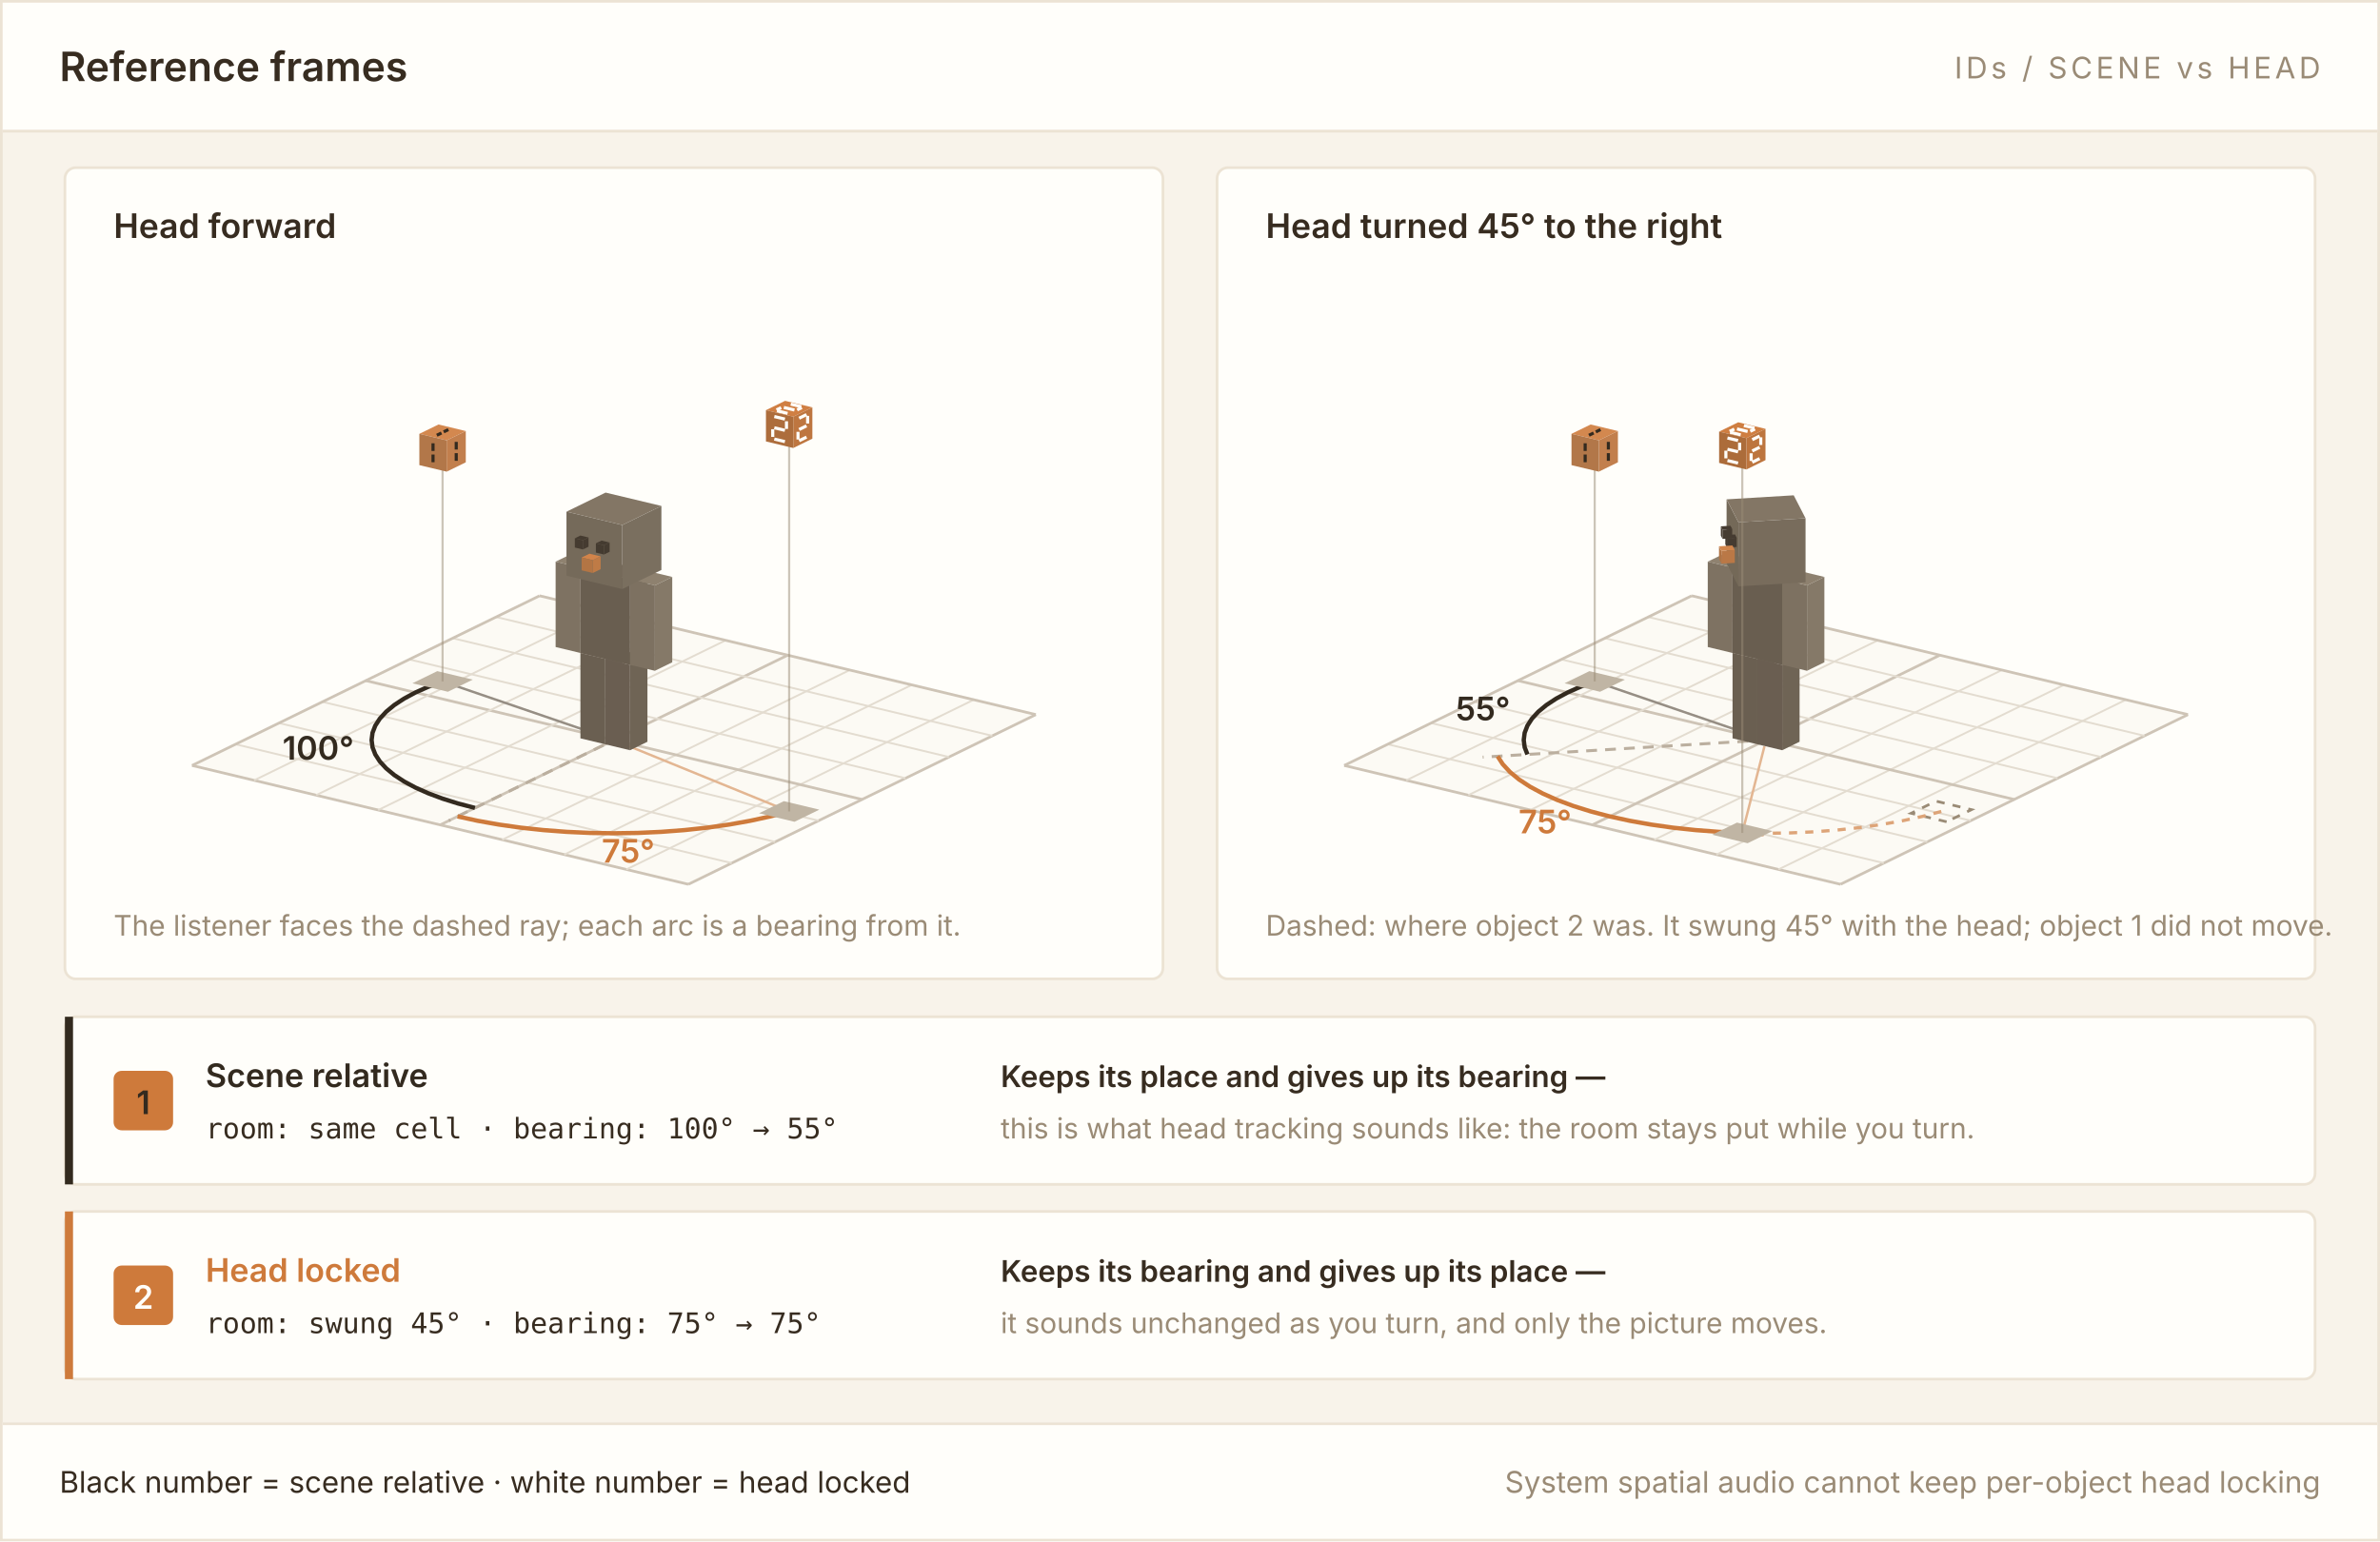
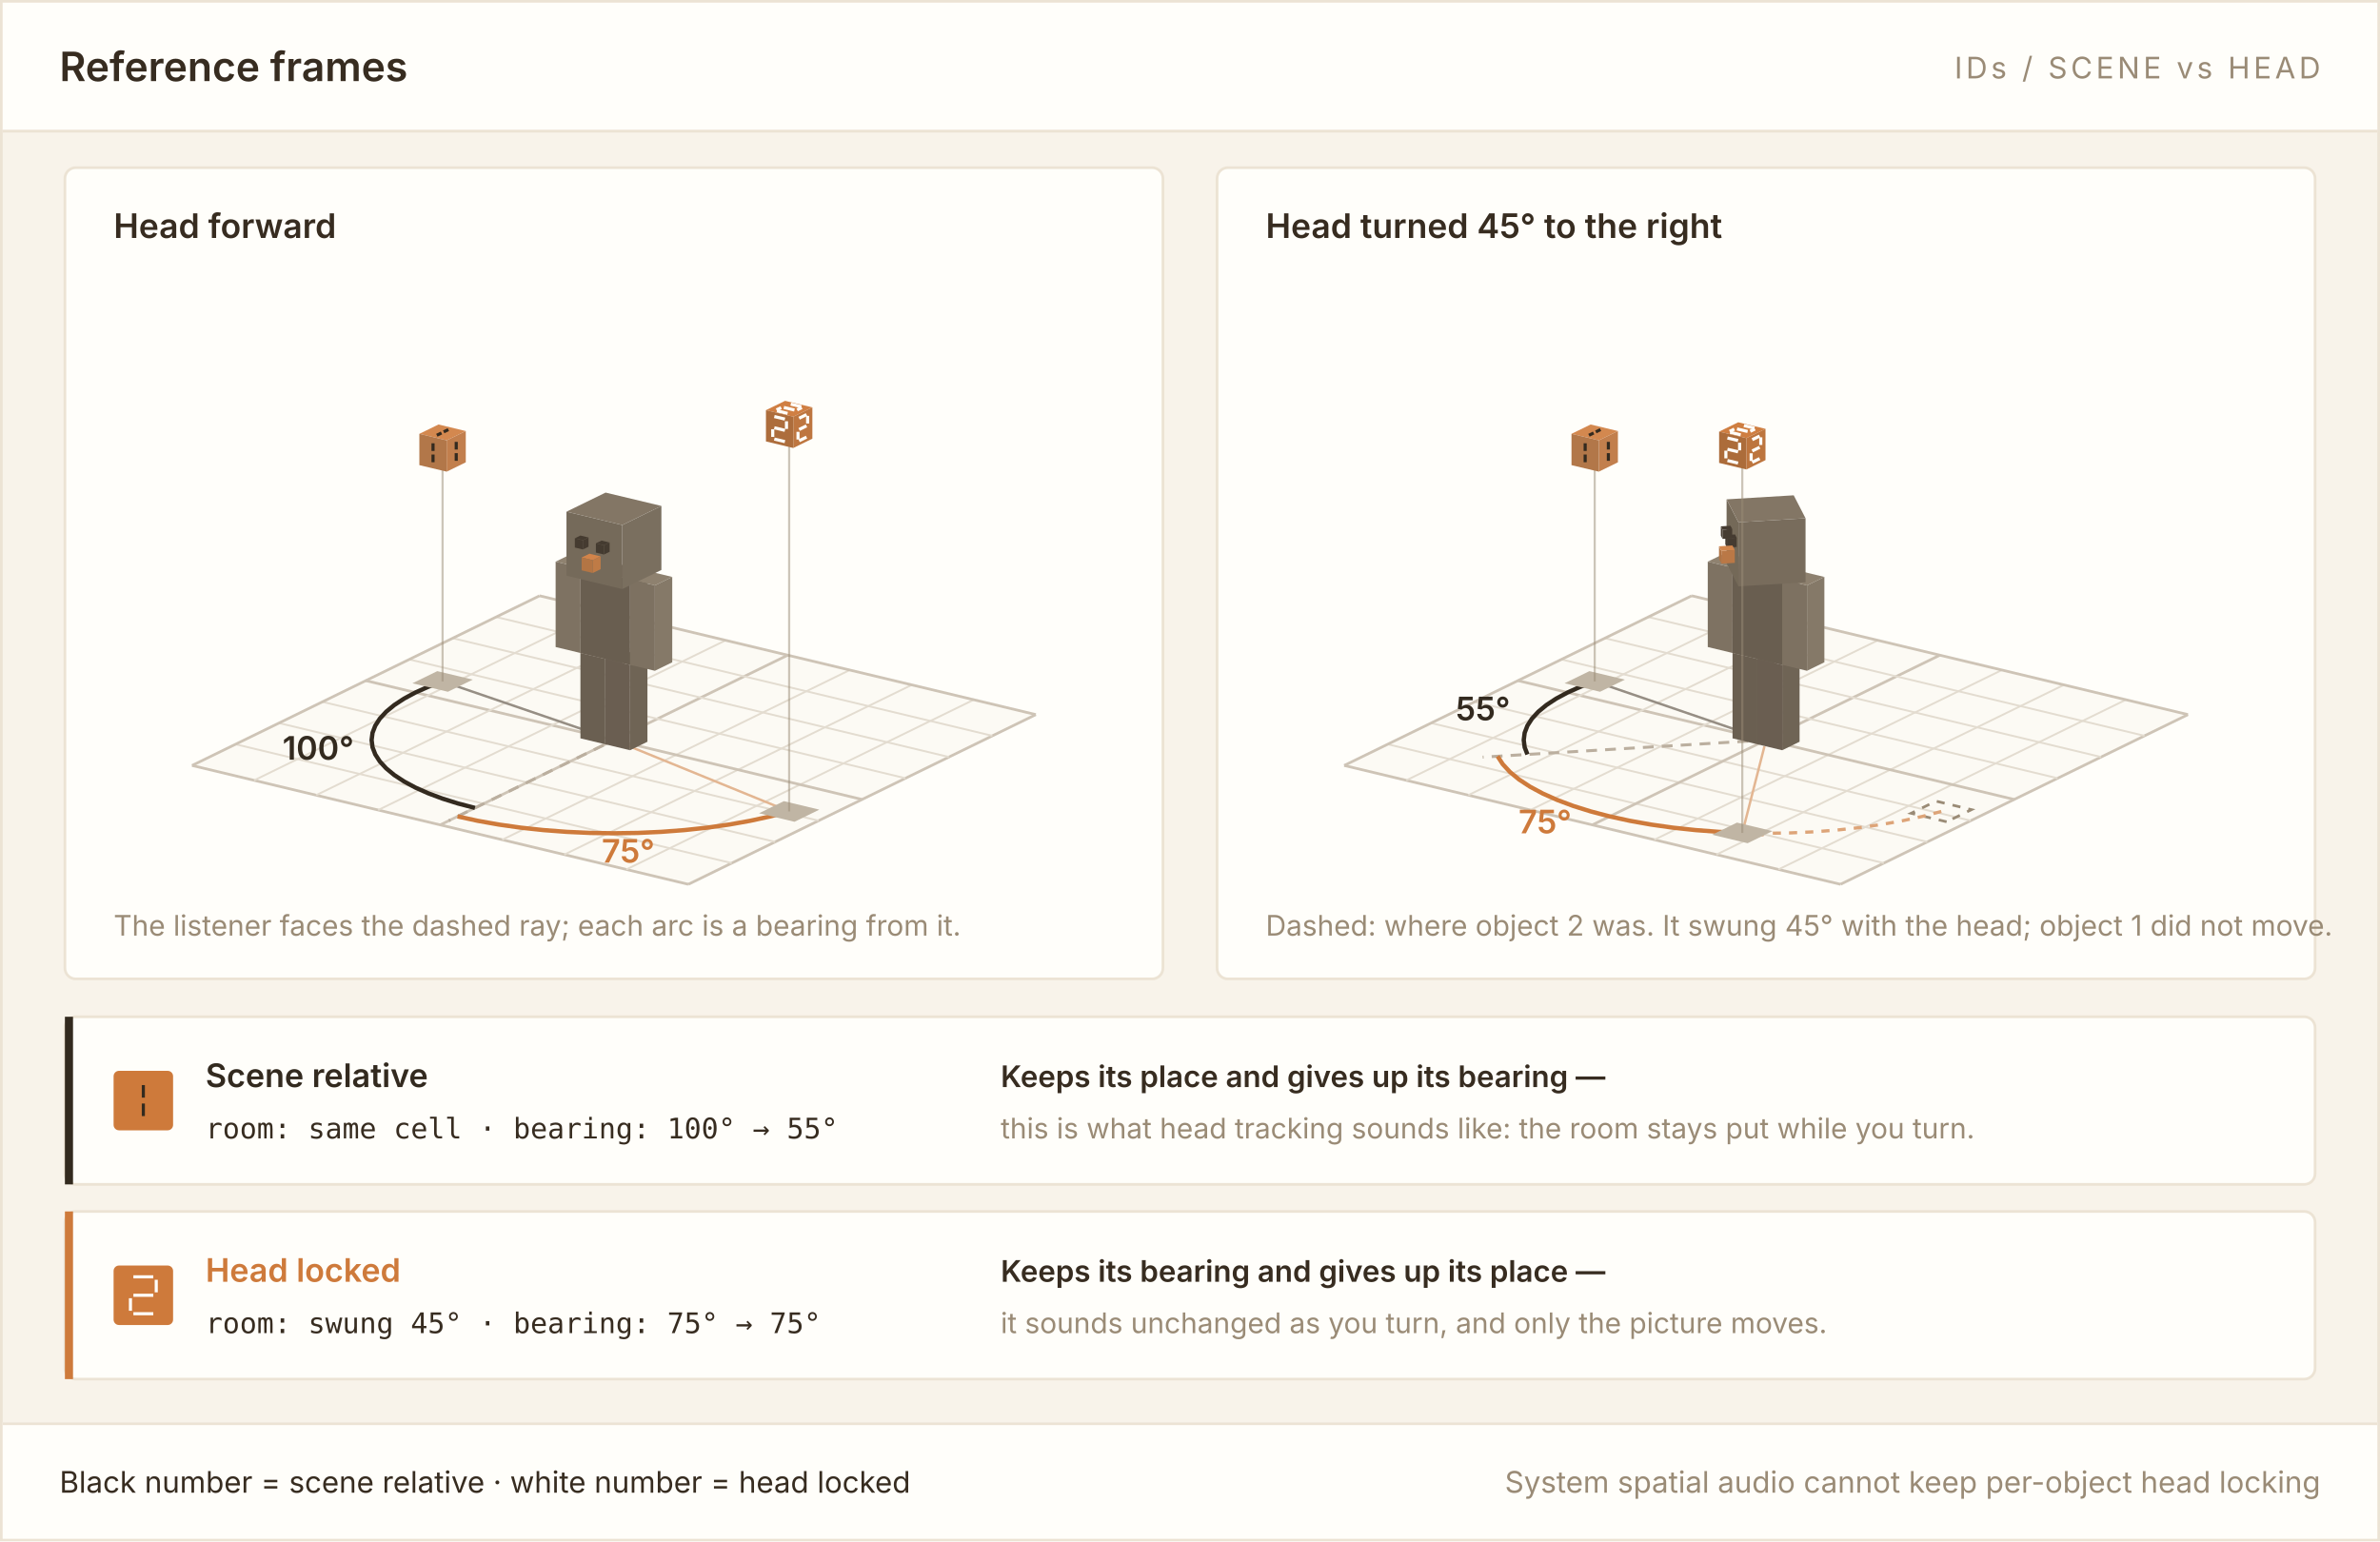
<svg xmlns="http://www.w3.org/2000/svg" width="880" height="570" aria-labelledby="title desc" viewBox="0 0 880 570">
  <style>.n{fill:none;stroke:#332a1f;stroke-width:1.15}.w .n{stroke:#fffefa}</style>
  <g font-family="-apple-system,BlinkMacSystemFont,Segoe UI,sans-serif">
    <path fill="#f8f3ea" stroke="#ece3d4" d="M.5.5h879v569H.5Z" />
    <path fill="#fffefa" d="M1 1h878v47H1Zm0 525h878v43H1Z" />
    <path stroke="#ece3d4" d="M1 48.5h878M1 526.5h878" />
    <text x="22" y="30" fill="#372c20" font-size="15" font-weight="600">Reference frames</text>
    <text x="858" y="29" fill="#9a8b76" font-size="11" letter-spacing="1.3" text-anchor="end">IDs / SCENE vs HEAD</text>
    <rect width="406" height="300" x="24" y="62" fill="#fffefa" stroke="#ece3d4" rx="4" />
    <text x="42" y="88" fill="#372c20" font-size="12.5" font-weight="600">Head forward</text>
    <g transform="translate(227 200)">
      <path fill="#fcfaf4" d="m27.5 127.02-183.49-43.94L-27.5 20.32l183.49 43.94z" />
      <path fill="none" stroke="#cec4b6" d="m27.5 127.02 128.49-62.76" />
      <path fill="none" stroke="#cec4b6" d="m27.5 127.02-183.49-43.94" />
      <path fill="none" stroke="#e3dcd0" stroke-width=".7" d="m4.57 121.53 128.48-62.76" />
      <path fill="none" stroke="#e3dcd0" stroke-width=".7" d="m43.56 119.18-183.49-43.95" />
      <path fill="none" stroke="#e3dcd0" stroke-width=".7" d="m-18.37 116.04 128.48-62.76" />
      <path fill="none" stroke="#e3dcd0" stroke-width=".7" d="m59.62 111.33-183.49-43.94" />
      <path fill="none" stroke="#e3dcd0" stroke-width=".7" d="M-41.3 110.54 87.18 47.79" />
      <path fill="none" stroke="#e3dcd0" stroke-width=".7" d="m75.68 103.49-183.49-43.95" />
      <path fill="none" stroke="#cec4b6" d="M-64.24 105.05 64.24 42.29" />
      <path fill="none" stroke="#cec4b6" d="M91.75 95.64-91.75 51.7" />
      <path fill="none" stroke="#e3dcd0" stroke-width=".7" d="M-87.18 99.56 41.3 36.8" />
      <path fill="none" stroke="#e3dcd0" stroke-width=".7" d="M107.81 87.8-75.68 43.86" />
      <path fill="none" stroke="#e3dcd0" stroke-width=".7" d="M-110.11 94.06 18.37 31.31" />
      <path fill="none" stroke="#e3dcd0" stroke-width=".7" d="M123.87 79.95-59.62 36.01" />
      <path fill="none" stroke="#e3dcd0" stroke-width=".7" d="M-133.05 88.57-4.57 25.81" />
      <path fill="none" stroke="#e3dcd0" stroke-width=".7" d="M139.93 72.11-43.56 28.17" />
      <path fill="none" stroke="#cec4b6" d="M-155.99 83.08-27.5 20.32" />
      <path fill="none" stroke="#cec4b6" d="M155.99 64.26-27.5 20.32" />
      <path fill="none" stroke="#bbaf9f" stroke-dasharray="4 3" stroke-width="1.1" d="m-3.85 75.55-57.18 27.93" />
      <path fill="none" stroke="#332a1f" stroke-width="1.6" d="m-51.39 98.77-6.2-1.62-5.77-1.81-5.28-1.97-4.76-2.12-4.2-2.26-3.61-2.37-2.99-2.47-2.35-2.55-1.69-2.61-1.02-2.65-.34-2.67.34-2.67 1.02-2.65 1.69-2.61 2.35-2.55 2.99-2.47 3.61-2.37 4.2-2.26 4.76-2.12 5.28-1.97" />
      <path fill="none" stroke="#968e84" stroke-width=".9" d="M-4.75 72.05-63.36 52" />
      <path fill="none" stroke="#ce7a3b" stroke-width="1.6" d="m-57.82 101.91 7.42 1.62 7.8 1.39 8.12 1.15 8.39.9 8.59.65 8.71.4 8.79.13 8.79-.13 8.71-.4 8.59-.65 8.39-.9 8.12-1.15 7.8-1.39 7.42-1.62 6.97-1.83" />
      <path fill="none" stroke="#e3b692" stroke-width=".9" d="m4.32 75.43 60.47 24.65" />
      <path fill="#75695a" d="m3.21 40.53-9.17-2.2-6.43 3.14 9.18 2.2z" />
      <path fill="#6f6456" d="m-3.21 75.24 6.42-3.14V40.53l-6.42 3.14z" />
      <path fill="#6a5f51" d="m-12.39 73.04 9.18 2.2V43.67l-9.18-2.2z" />
      <path fill="#8f8270" d="m-5.96 6.76-9.18-2.2-6.42 3.14 9.17 2.2z" />
      <path fill="#867a69" d="m-12.39 41.47 6.43-3.14V6.76l-6.43 3.14z" />
      <path fill="#7e7262" d="m-21.56 39.27 9.17 2.2V9.9l-9.17-2.2z" />
      <path fill="#74695a" d="m12.39 42.73-9.18-2.2-6.42 3.14 9.17 2.19z" />
      <path fill="#6f6455" d="m5.96 77.44 6.43-3.14V42.73l-6.43 3.13z" />
      <path fill="#6a5e51" d="m-3.21 75.24 9.17 2.2V45.86l-9.17-2.19z" />
      <path fill="#746859" d="M12.39 11.15-5.96 6.76l-6.43 3.14 18.35 4.39z" />
      <path fill="#6e6355" d="m5.96 45.86 6.43-3.13V11.15l-6.43 3.14z" />
      <path fill="#695e50" d="m-12.39 41.47 18.35 4.39V14.29L-12.39 9.9z" />
      <path fill="#8e816f" d="m21.56 13.35-9.17-2.2-6.43 3.14 9.18 2.2z" />
      <path fill="#857968" d="m15.14 48.06 6.42-3.14V13.35l-6.42 3.14z" />
      <path fill="#7d7161" d="m5.96 45.86 9.18 2.2V16.49l-9.18-2.2z" />
      <path fill="#837665" d="m3.09-5.84-20.64-4.94 14.46-7.06 20.64 4.94z" />
      <path fill="#7a6f5f" d="M3.09 17.84V-5.84l14.46-7.06v23.68z" />
      <path fill="#756a5a" d="m3.09 17.84-20.64-4.94v-23.68L3.09-5.84z" />
      <path fill="#443b30" d="M-3.68 1.64-6.67.93l2.09-1.02 2.98.71z" />
      <path fill="#443b30" d="M-3.68 5.07V1.64L-1.6.62v3.43z" />
      <path fill="#443b30" d="m-3.68 5.07-2.99-.72V.93l2.99.71z" />
      <path fill="#453b30" d="m-11.48-.22-2.98-.72 2.08-1.02 2.99.72z" />
      <path fill="#453b30" d="M-11.48 3.2V-.22l2.09-1.02v3.42z" />
      <path fill="#453b30" d="m-11.48 3.2-2.98-.72V-.94l2.98.72z" />
      <path fill="#d2844a" d="m-7.81 7.16-4.13-.99 2.89-1.41 4.13.99z" />
      <path fill="#bf7b46" d="M-7.81 11.9V7.16l2.89-1.41v4.73z" />
      <path fill="#b37544" d="m-7.81 11.9-4.13-.99V6.17l4.13.99z" />
      <path fill="#c0b5a4" d="m-61.39 55.82-13.12-3.14 9.19-4.49 13.12 3.14z" />
      <path fill="none" stroke="#9a8b76" stroke-width=".8" d="M-63.36-28.51V52" opacity=".5" />
      <path fill="#d3884f" d="m-54.78-40.6-10.09-2.42-7.07 3.45 10.1 2.42z" />
      <path d="m-65.49-39.04 1.73-.85" class="n" />
      <path d="m-62.95-40.29 1.73-.84" class="n" />
      <path fill="#c27f4d" d="m-61.84-25.58 7.06-3.45V-40.6l-7.06 3.45z" />
      <path d="M-58.31-36.59v2.83" class="n" />
      <path d="M-58.31-32.42v2.83" class="n" />
      <path fill="#b27749" d="m-71.94-27.99 10.1 2.41v-11.57l-10.1-2.42z" />
      <path d="M-66.89-36.07v2.83" class="n" />
      <path d="M-66.89-31.91v2.84" class="n" />
      <path fill="#c0b5a4" d="m66.76 103.9-13.12-3.15 9.19-4.48 13.12 3.14z" />
      <path fill="none" stroke="#9a8b76" stroke-width=".8" d="M64.79-37.26v137.34" opacity=".5" />
      <g class="w">
        <path fill="#d07f43" d="m73.37-49.36-10.09-2.41-7.07 3.45 10.1 2.41z" />
        <path d="m64.21-47.13-3.92-.94" class="n" />
        <path d="m60.11-48.41 1.73-.84" class="n" />
        <path d="m66.75-48.37-3.92-.94" class="n" />
        <path d="m67.74-48.43 1.73-.85" class="n" />
        <path d="m69.3-49.61-3.92-.94" class="n" />
        <path fill="#be7640" d="m66.31-34.33 7.06-3.45v-11.58l-7.06 3.45z" />
        <path d="m68.47-45.34 2.74-1.34" class="n" />
        <path d="M71.62-46.21v2.83" class="n" />
        <path d="m68.47-41.17 2.74-1.34" class="n" />
        <path d="M68.06-40.31v2.84" class="n" />
        <path d="m68.47-37.01 2.74-1.34" class="n" />
        <path fill="#ad6d3c" d="m56.21-36.75 10.1 2.42v-11.58l-10.1-2.41z" />
        <path d="m59.3-45.96 3.92.94" class="n" />
        <path d="M63.8-44.22v2.84" class="n" />
        <path d="m59.3-41.8 3.92.94" class="n" />
        <path d="M58.72-41.27v2.84" class="n" />
        <path d="m59.3-37.63 3.92.94" class="n" />
      </g>
    </g>
    <text x="117.66" y="280.94" fill="#332a1f" font-size="12" font-weight="600" text-anchor="middle">100°</text>
    <text x="232.28" y="319" fill="#ce7a3b" font-size="12" font-weight="600" text-anchor="middle">75°</text>
    <text x="42" y="346" fill="#9a8b76" font-size="10.5">The listener faces the dashed ray; each arc is a bearing from it.</text>
    <rect width="406" height="300" x="450" y="62" fill="#fffefa" stroke="#ece3d4" rx="4" />
    <text x="468" y="88" fill="#372c20" font-size="12.5" font-weight="600">Head turned 45° to the right</text>
    <g transform="translate(653 200)">
      <path fill="#fcfaf4" d="m27.5 127.02-183.49-43.94L-27.5 20.32l183.49 43.94z" />
      <path fill="none" stroke="#cec4b6" d="m27.5 127.02 128.49-62.76" />
      <path fill="none" stroke="#cec4b6" d="m27.5 127.02-183.49-43.94" />
      <path fill="none" stroke="#e3dcd0" stroke-width=".7" d="m4.57 121.53 128.48-62.76" />
      <path fill="none" stroke="#e3dcd0" stroke-width=".7" d="m43.56 119.18-183.49-43.95" />
      <path fill="none" stroke="#e3dcd0" stroke-width=".7" d="m-18.37 116.04 128.48-62.76" />
      <path fill="none" stroke="#e3dcd0" stroke-width=".7" d="m59.62 111.33-183.49-43.94" />
      <path fill="none" stroke="#e3dcd0" stroke-width=".7" d="M-41.3 110.54 87.18 47.79" />
      <path fill="none" stroke="#e3dcd0" stroke-width=".7" d="m75.68 103.49-183.49-43.95" />
      <path fill="none" stroke="#cec4b6" d="M-64.24 105.05 64.24 42.29" />
      <path fill="none" stroke="#cec4b6" d="M91.75 95.64-91.75 51.7" />
      <path fill="none" stroke="#e3dcd0" stroke-width=".7" d="M-87.18 99.56 41.3 36.8" />
      <path fill="none" stroke="#e3dcd0" stroke-width=".7" d="M107.81 87.8-75.68 43.86" />
      <path fill="none" stroke="#e3dcd0" stroke-width=".7" d="M-110.11 94.06 18.37 31.31" />
      <path fill="none" stroke="#e3dcd0" stroke-width=".7" d="M123.87 79.95-59.62 36.01" />
      <path fill="none" stroke="#e3dcd0" stroke-width=".7" d="M-133.05 88.57-4.57 25.81" />
      <path fill="none" stroke="#e3dcd0" stroke-width=".7" d="M139.93 72.11-43.56 28.17" />
      <path fill="none" stroke="#cec4b6" d="M-155.99 83.08-27.5 20.32" />
      <path fill="none" stroke="#cec4b6" d="M155.99 64.26-27.5 20.32" />
      <path fill="none" stroke="#bbaf9f" stroke-dasharray="4 3" stroke-width="1.1" d="m-6.62 74.07-98.16 5.92" />
      <path fill="none" stroke="#332a1f" stroke-width="1.6" d="m-88.24 78.99-1.02-2.65-.34-2.67.34-2.67 1.02-2.65 1.69-2.61 2.35-2.55 2.99-2.47 3.61-2.37 4.2-2.26 4.76-2.12 5.28-1.97" />
      <path fill="none" stroke="#968e84" stroke-width=".9" d="M-4.75 72.05-63.36 52" />
      <path fill="none" stroke="#ce7a3b" stroke-width="1.6" d="m-99.27 79.66 1.9 2.93 2.65 2.87 3.36 2.78 4.06 2.67 4.73 2.54 5.35 2.38 5.94 2.22 6.49 2.03 6.97 1.83 7.42 1.62 7.8 1.39 8.12 1.15 8.39.9 8.59.65 8.71.4" />
      <path fill="none" stroke="#e3b692" stroke-width=".9" d="m-.59 75.96-8.2 32.06" />
      <path fill="none" stroke="#9a8b76" stroke-dasharray="3 3" d="m66.76 103.9-13.12-3.15 9.19-4.48 13.12 3.14z" />
      <path fill="none" stroke="#dda478" stroke-dasharray="3 3" stroke-width="1.2" d="m64.79 100.08-6.97 1.83-7.42 1.62-7.8 1.39-8.12 1.15-8.39.9-8.59.65-8.71.4-8.79.13-8.79-.13" />
      <path fill="none" stroke="#d6925e" stroke-width="2.2" d="m-.88 108.15-7.91-.13" />
      <path fill="#75695a" d="m3.21 40.53-9.17-2.2-6.43 3.14 9.18 2.2z" />
      <path fill="#6f6456" d="m-3.21 75.24 6.42-3.14V40.53l-6.42 3.14z" />
      <path fill="#6a5f51" d="m-12.39 73.04 9.18 2.2V43.67l-9.18-2.2z" />
      <path fill="#8f8270" d="m-5.96 6.76-9.18-2.2-6.42 3.14 9.17 2.2z" />
      <path fill="#867a69" d="m-12.39 41.47 6.43-3.14V6.76l-6.43 3.14z" />
      <path fill="#7e7262" d="m-21.56 39.27 9.17 2.2V9.9l-9.17-2.2z" />
      <path fill="#74695a" d="m12.39 42.73-9.18-2.2-6.42 3.14 9.17 2.19z" />
      <path fill="#6f6455" d="m5.96 77.44 6.43-3.14V42.73l-6.43 3.13z" />
      <path fill="#6a5e51" d="m-3.21 75.24 9.17 2.2V45.86l-9.17-2.19z" />
      <path fill="#746859" d="M12.39 11.15-5.96 6.76l-6.43 3.14 18.35 4.39z" />
      <path fill="#6e6355" d="m5.96 45.86 6.43-3.13V11.15l-6.43 3.14z" />
      <path fill="#695e50" d="m-12.39 41.47 18.35 4.39V14.29L-12.39 9.9z" />
      <path fill="#8e816f" d="m21.56 13.35-9.17-2.2-6.43 3.14 9.18 2.2z" />
      <path fill="#857968" d="m15.14 48.06 6.42-3.14V13.35l-6.42 3.14z" />
      <path fill="#7d7161" d="m5.96 45.86 9.18 2.2V16.49l-9.18-2.2z" />
      <path fill="#746958" d="m-10.22 16.83-4.38-8.49v-23.68l4.38 8.49z" />
      <path fill="#837665" d="m-10.22-6.85-4.38-8.49 24.82-1.49 4.38 8.49z" />
      <path fill="#786c5c" d="M-10.22 16.83V-6.85L14.6-8.34v23.68z" />
      <path fill="#453b31" d="m-14.44 2.5-.63-1.23v-3.42l.63 1.23z" />
      <path fill="#453b31" d="m-14.44-.92-.63-1.23 3.59-.21.63 1.22z" />
      <path fill="#453b31" d="M-14.44 2.5V-.92l3.59-.22v3.42z" />
      <path fill="#463c31" d="m-16.09-.71-.63-1.22v-3.43l.63 1.23z" />
      <path fill="#463c31" d="m-16.09-4.13-.63-1.23 3.58-.21.63 1.22z" />
      <path fill="#463c31" d="M-16.09-.71v-3.42l3.58-.22v3.43z" />
      <path fill="#b07444" d="m-16.52 8.45-.88-1.7V2.02l.88 1.69z" />
      <path fill="#d2854b" d="m-16.52 3.71-.88-1.69 4.97-.3.87 1.69z" />
      <path fill="#ba7846" d="M-16.52 8.45V3.71l4.96-.3v4.74z" />
      <path fill="#c0b5a4" d="m-61.39 55.82-13.12-3.14 9.19-4.49 13.12 3.14z" />
      <path fill="none" stroke="#9a8b76" stroke-width=".8" d="M-63.36-28.51V52" opacity=".5" />
      <path fill="#d3884f" d="m-54.78-40.6-10.09-2.42-7.07 3.45 10.1 2.42z" />
      <path d="m-65.49-39.04 1.73-.85" class="n" />
      <path d="m-62.95-40.29 1.73-.84" class="n" />
      <path fill="#c27f4d" d="m-61.84-25.58 7.06-3.45V-40.6l-7.06 3.45z" />
      <path d="M-58.31-36.59v2.83" class="n" />
      <path d="M-58.31-32.42v2.83" class="n" />
      <path fill="#b27749" d="m-71.94-27.99 10.1 2.41v-11.57l-10.1-2.42z" />
      <path d="M-66.89-36.07v2.83" class="n" />
      <path d="M-66.89-31.91v2.84" class="n" />
      <path fill="#c0b5a4" d="m-6.82 111.83-13.12-3.14 9.19-4.49 13.12 3.14z" />
      <path fill="none" stroke="#9a8b76" stroke-width=".8" d="M-8.79-29.33v137.35" opacity=".5" />
      <g class="w">
        <path fill="#cf7e41" d="m-.21-41.42-10.09-2.42-7.06 3.45 10.09 2.42z" />
        <path d="m-9.37-39.19-3.92-.94" class="n" />
        <path d="m-13.47-40.47 1.73-.85" class="n" />
        <path d="m-6.82-40.44-3.93-.94" class="n" />
        <path d="m-5.84-40.5 1.73-.84" class="n" />
        <path d="m-4.28-41.68-3.92-.94" class="n" />
        <path fill="#bd753e" d="m-7.27-26.39 7.06-3.46v-11.57l-7.06 3.45z" />
        <path d="m-5.11-37.41 2.74-1.34" class="n" />
        <path d="M-1.96-38.28v2.83" class="n" />
        <path d="m-5.11-33.24 2.74-1.34" class="n" />
        <path d="M-5.52-32.37v2.83" class="n" />
        <path d="m-5.11-29.07 2.74-1.34" class="n" />
        <path fill="#ac6c3a" d="m-17.36-28.81 10.09 2.42v-11.58l-10.09-2.42z" />
        <path d="m-14.28-38.03 3.92.94" class="n" />
        <path d="M-9.78-36.28v2.83" class="n" />
        <path d="m-14.28-33.86 3.92.94" class="n" />
        <path d="M-14.86-33.33v2.83" class="n" />
        <path d="m-14.28-29.69 3.92.94" class="n" />
      </g>
    </g>
    <text x="548.32" y="266.38" fill="#332a1f" font-size="12" font-weight="600" text-anchor="middle">55°</text>
    <text x="571.28" y="308.17" fill="#ce7a3b" font-size="12" font-weight="600" text-anchor="middle">75°</text>
    <text x="468" y="346" fill="#9a8b76" font-size="10.5">Dashed: where object 2 was. It swung 45° with the head; object 1 did not move.</text>
    <rect width="832" height="62" x="24" y="376" fill="#fffefa" stroke="#ece3d4" rx="4" />
    <path fill="#332a1f" d="M24 376h3v62h-3z" />
-     <rect width="22" height="22" x="42" y="396" fill="#ce7a3b" rx="3" />
-     <text x="53" y="412" fill="#332a1f" font-size="12" font-weight="600" text-anchor="middle">1</text>
+     <rect width="22" height="22" x="42" y="396" fill="#ce7a3b" rx="2" />
+     <path fill="none" stroke="#332a1f" stroke-width="1.15" d="M53 401.27v4.64" />
+     <path fill="none" stroke="#332a1f" stroke-width="1.15" d="M53 408.09v4.64" />
    <text x="76" y="402" fill="#332a1f" font-size="12" font-weight="600">Scene relative</text>
    <text x="76" y="421" fill="#372c20" font-family="ui-monospace,SFMono-Regular,Menlo,Consolas,monospace" font-size="10.5">room: same cell  ·  bearing: 100° → 55°</text>
    <text x="370" y="402" fill="#372c20" font-size="11" font-weight="600">Keeps its place and gives up its bearing —</text>
    <text x="370" y="421" fill="#9a8b76" font-size="10.5">this is what head tracking sounds like: the room stays put while you turn.</text>
    <rect width="832" height="62" x="24" y="448" fill="#fffefa" stroke="#ece3d4" rx="4" />
    <path fill="#ce7a3b" d="M24 448h3v62h-3z" />
-     <rect width="22" height="22" x="42" y="468" fill="#ce7a3b" rx="3" />
-     <text x="53" y="484" fill="#fffefa" font-size="12" font-weight="600" text-anchor="middle">2</text>
+     <rect width="22" height="22" x="42" y="468" fill="#ce7a3b" rx="2" />
+     <path fill="none" stroke="#fffefa" stroke-width="1.15" d="M49.32 472.18h7.36" />
+     <path fill="none" stroke="#fffefa" stroke-width="1.15" d="M57.77 473.27v4.64" />
+     <path fill="none" stroke="#fffefa" stroke-width="1.15" d="M49.32 479h7.36" />
+     <path fill="none" stroke="#fffefa" stroke-width="1.15" d="M48.23 480.09v4.64" />
+     <path fill="none" stroke="#fffefa" stroke-width="1.15" d="M49.32 485.82h7.36" />
    <text x="76" y="474" fill="#ce7a3b" font-size="12" font-weight="600">Head locked</text>
    <text x="76" y="493" fill="#372c20" font-family="ui-monospace,SFMono-Regular,Menlo,Consolas,monospace" font-size="10.5">room: swung 45°  ·  bearing: 75° → 75°</text>
    <text x="370" y="474" fill="#372c20" font-size="11" font-weight="600">Keeps its bearing and gives up its place —</text>
    <text x="370" y="493" fill="#9a8b76" font-size="10.5">it sounds unchanged as you turn, and only the picture moves.</text>
    <text x="22" y="552" fill="#372c20" font-size="11">Black number = scene relative · white number = head locked</text>
    <text x="858" y="552" fill="#9a8b76" font-size="11" text-anchor="end">System spatial audio cannot keep per-object head locking</text>
  </g>
</svg>
